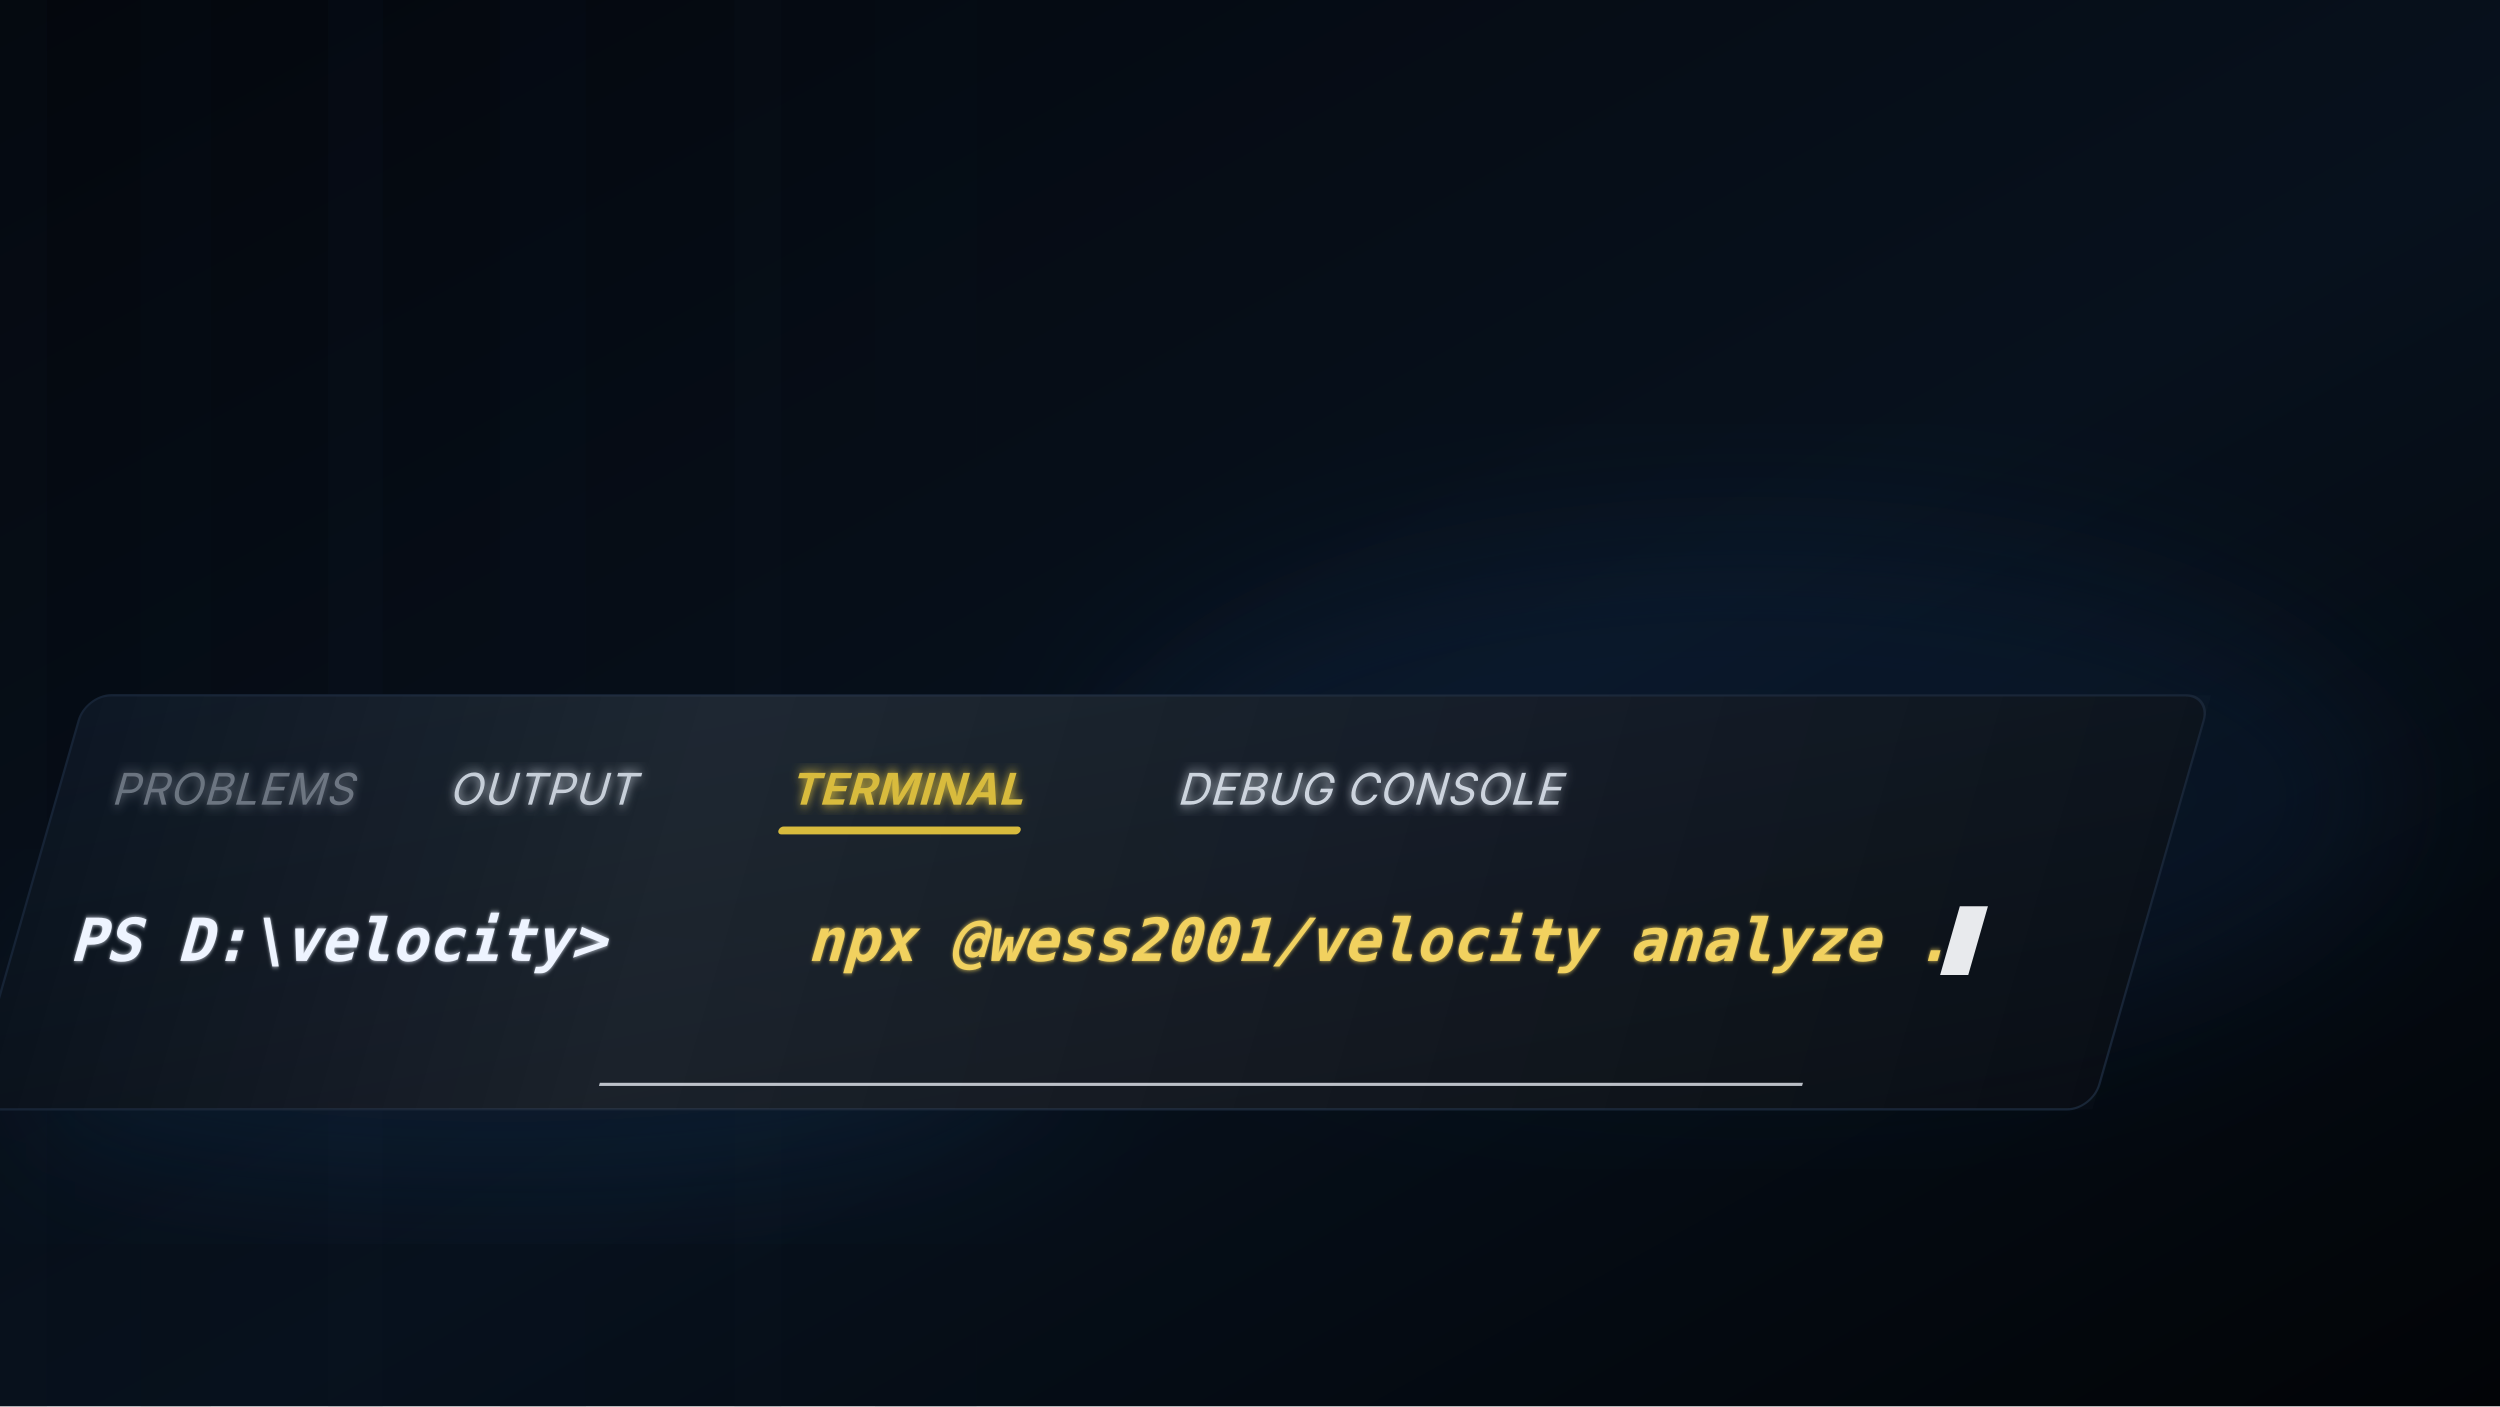
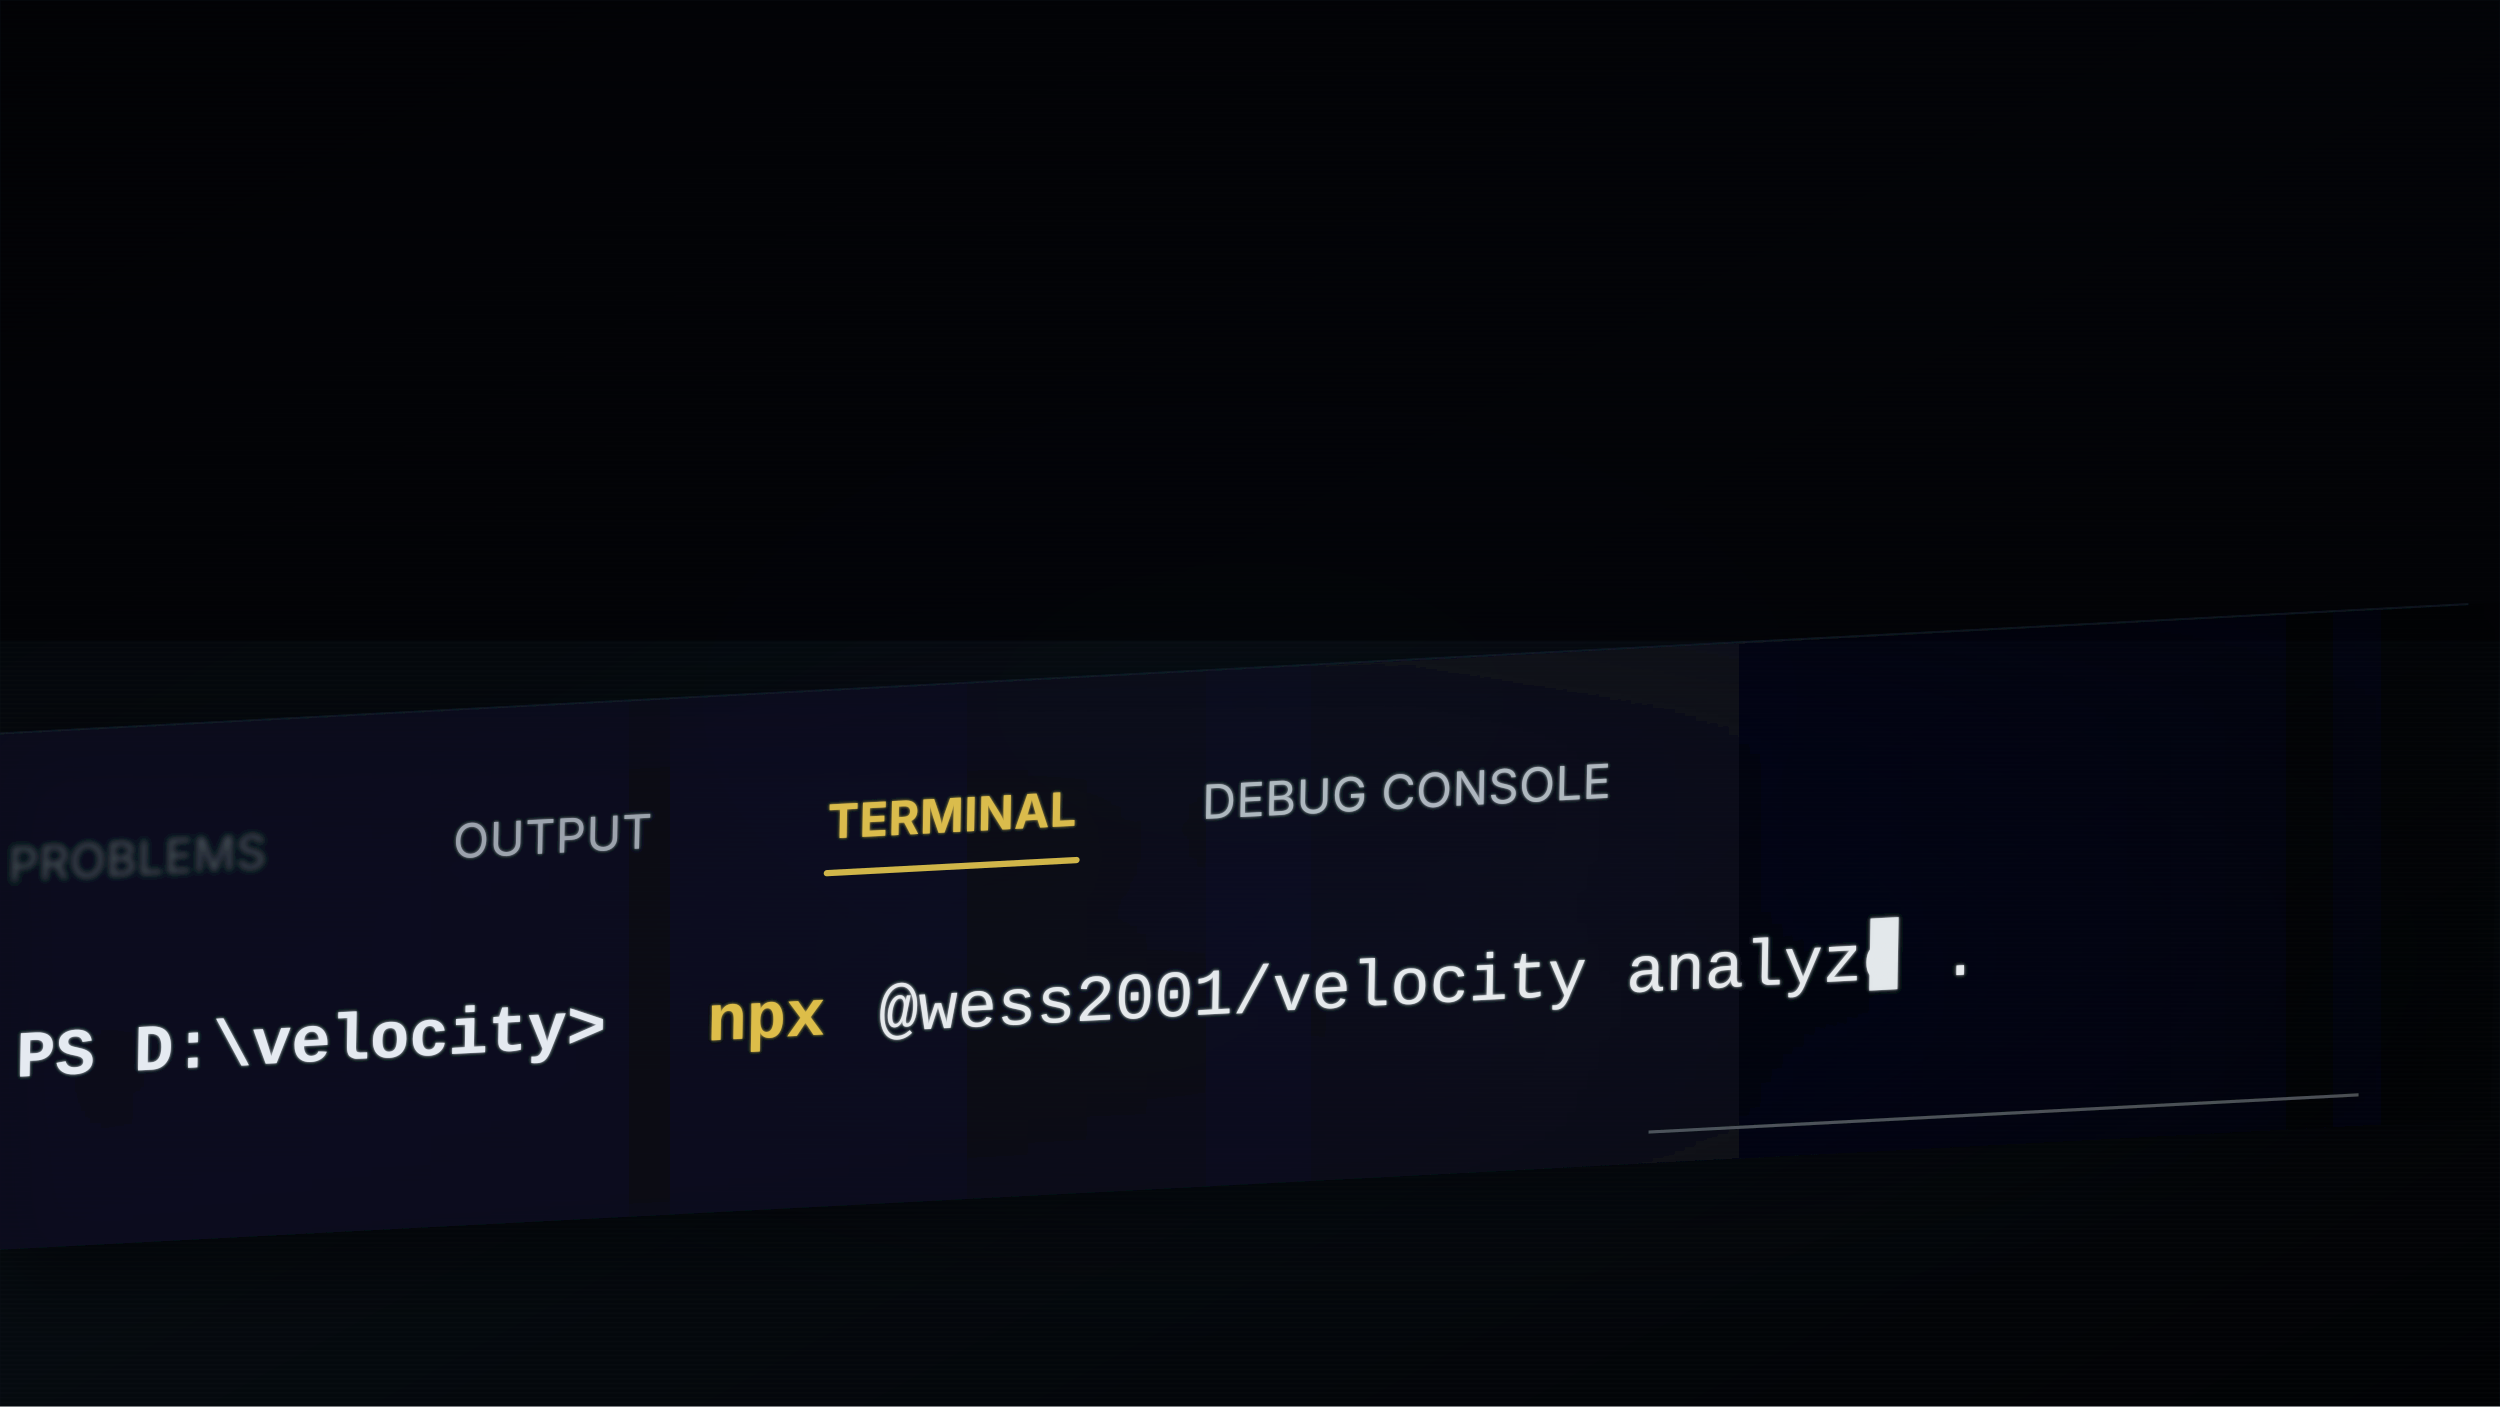
<svg xmlns="http://www.w3.org/2000/svg" viewBox="0 0 1600 900" role="img" aria-labelledby="title desc">
  <defs>
    <linearGradient id="bg" x1="0" y1="0" x2="1" y2="1">
-       <stop offset="0%" stop-color="#04070d" />
-       <stop offset="55%" stop-color="#07111d" />
-       <stop offset="100%" stop-color="#020407" />
+       <stop offset="0" stop-color="#020407" />
+       <stop offset="0.48" stop-color="#050a10" />
+       <stop offset="1" stop-color="#010204" />
    </linearGradient>
-     <linearGradient id="panel" x1="0" y1="0" x2="1" y2="1">
-       <stop offset="0%" stop-color="#0e1825" stop-opacity="0.96" />
-       <stop offset="100%" stop-color="#060a11" stop-opacity="0.96" />
+     <radialGradient id="blueGlow" cx="50%" cy="50%" r="50%">
+       <stop offset="0" stop-color="#0d2740" stop-opacity="0.38" />
+       <stop offset="1" stop-color="#07111d" stop-opacity="0" />
+     </radialGradient>
+     <linearGradient id="terminalFade" x1="0" y1="0" x2="1" y2="0">
+       <stop offset="0" stop-color="#0c1621" stop-opacity="0.72" />
+       <stop offset="0.58" stop-color="#0b141f" stop-opacity="0.62" />
+       <stop offset="1" stop-color="#05090f" stop-opacity="0.22" />
    </linearGradient>
-     <linearGradient id="edge" x1="0" y1="0" x2="1" y2="0">
-       <stop offset="0%" stop-color="#ffffff" stop-opacity="0" />
-       <stop offset="30%" stop-color="#ffffff" stop-opacity="0.3" />
-       <stop offset="100%" stop-color="#ffffff" stop-opacity="0.05" />
-     </linearGradient>
-     <filter id="blurLarge" x="-20%" y="-20%" width="140%" height="140%">
-       <feGaussianBlur stdDeviation="48" />
+     <pattern id="scanlines" width="3" height="3" patternUnits="userSpaceOnUse">
+       <rect width="3" height="1" fill="#ffffff" opacity="0.012" />
+     </pattern>
+     <filter id="soft" x="-30%" y="-30%" width="160%" height="160%">
+       <feGaussianBlur stdDeviation="2.2" />
    </filter>
-     <filter id="softGlow" x="-30%" y="-30%" width="160%" height="160%">
-       <feGaussianBlur stdDeviation="4" result="blur" />
+     <filter id="glow" x="-30%" y="-30%" width="160%" height="160%">
+       <feGaussianBlur stdDeviation="1.2" result="b" />
      <feMerge>
-         <feMergeNode in="blur" />
+         <feMergeNode in="b" />
        <feMergeNode in="SourceGraphic" />
      </feMerge>
    </filter>
-     <filter id="textGlow" x="-20%" y="-20%" width="140%" height="140%">
-       <feGaussianBlur stdDeviation="1.6" result="blur" />
-       <feColorMatrix in="blur" type="matrix" values="1 0 0 0 0  0 1 0 0 0  0 0 1 0 0  0 0 0 0.9 0" />
-       <feMerge>
-         <feMergeNode />
-         <feMergeNode in="SourceGraphic" />
-       </feMerge>
+     <filter id="shadow" x="-20%" y="-20%" width="140%" height="140%">
+       <feDropShadow dx="0" dy="18" stdDeviation="28" flood-color="#000000" flood-opacity="0.7" />
    </filter>
  </defs>
  <rect width="1600" height="900" fill="url(#bg)" />
-   <g opacity="0.2">
-     <rect x="-40" y="0" width="70" height="900" fill="#0a1220" />
-     <rect x="90" y="0" width="45" height="900" fill="#06101b" />
-     <rect x="210" y="0" width="35" height="900" fill="#091522" />
-     <rect x="320" y="0" width="55" height="900" fill="#07111c" />
-     <rect x="470" y="0" width="30" height="900" fill="#09131f" />
-     <rect x="560" y="0" width="65" height="900" fill="#06101a" />
+   <ellipse cx="875" cy="610" rx="720" ry="260" fill="url(#blueGlow)" />
+   <rect width="1600" height="900" fill="url(#scanlines)" opacity="0.9" />
+   <rect x="0" y="0" width="1600" height="410" fill="#010204" opacity="0.74" />
+   <rect x="0" y="0" width="1600" height="900" fill="none" stroke="#0c1118" stroke-width="1" opacity="0.35" />
+   <g transform="translate(-45 40) rotate(-3 800 520) skewX(-4)" filter="url(#shadow)">
+     <rect x="20" y="390" width="1660" height="330" fill="url(#terminalFade)" />
+     <line x1="0" y1="390" x2="1660" y2="390" stroke="#172431" stroke-width="1.3" opacity="0.55" />
+     <g font-family="Inter, Segoe UI, Arial, sans-serif" font-size="30" letter-spacing="0.4">
+       <text x="85" y="485" fill="#d4dbe4" opacity="0.32" filter="url(#soft)">PROBLEMS</text>
+       <text x="370" y="485" fill="#d9e1eb" opacity="0.72" filter="url(#glow)">OUTPUT</text>
+       <text x="610" y="485" fill="#e6c64f" font-weight="700" filter="url(#glow)">TERMINAL</text>
+       <text x="850" y="485" fill="#e0e7ef" opacity="0.8" filter="url(#glow)">DEBUG CONSOLE</text>
+       <rect x="608" y="505" width="164" height="4" rx="2" fill="#e6c64f" opacity="0.95" />
+     </g>
+     <g font-family="Consolas, 'Courier New', monospace" font-size="42" filter="url(#glow)">
+       <text x="92" y="610" fill="#eef4fb" font-weight="700">PS D:\velocity&gt;</text>
+       <text x="535" y="610" fill="#e8c74d" font-weight="700">npx</text>
+       <text x="645" y="610" fill="#f1f5f8">@wess2001/velocity analyze .</text>
+       <rect x="1280" y="571" width="18" height="46" fill="#eef3f7" opacity="0.96" />
+     </g>
+     <line x1="1140" y1="700" x2="1595" y2="700" stroke="#d8e0e8" stroke-width="2" opacity="0.32" />
  </g>
-   <ellipse cx="1120" cy="510" rx="420" ry="170" fill="#173b6c" opacity="0.18" filter="url(#blurLarge)" />
-   <ellipse cx="320" cy="670" rx="360" ry="90" fill="#1c4774" opacity="0.2" filter="url(#blurLarge)" />
-   <g transform="translate(55 445) skewX(-16)">
-     <rect x="0" y="0" rx="16" ry="16" width="1360" height="265" fill="url(#panel)" stroke="#162335" stroke-width="1.5" />
-     <rect x="0" y="0" width="1360" height="265" fill="url(#edge)" opacity="0.25" />
-     <g font-family="Inter, Segoe UI, Arial, sans-serif" font-size="28" letter-spacing="0.5">
-       <text x="36" y="70" fill="#cfd7e4" opacity="0.48" filter="url(#softGlow)">PROBLEMS</text>
-       <text x="252" y="70" fill="#d9e1eb" opacity="0.9" filter="url(#softGlow)">OUTPUT</text>
-       <text x="470" y="70" fill="#d8bb3d" font-weight="700" filter="url(#softGlow)">TERMINAL</text>
-       <text x="718" y="70" fill="#dce4ee" opacity="0.92" filter="url(#softGlow)">DEBUG CONSOLE</text>
-       <rect x="468" y="84" width="155" height="5" rx="2.5" fill="#d8bb3d" />
-     </g>
-     <g font-family="Consolas, Menlo, Monaco, monospace" font-size="38">
-       <text x="38" y="170" fill="#eef4ff" font-weight="700" filter="url(#textGlow)">PS D:\velocity&gt;</text>
-       <text x="510" y="170" fill="#f1d15f" font-weight="700" filter="url(#textGlow)">npx @wess2001/velocity analyze .</text>
-       <rect x="1238" y="135" width="18" height="44" fill="#f2f5f8" opacity="0.95" />
-     </g>
-     <rect x="400" y="248" width="770" height="2" fill="#f3f7ff" opacity="0.75" />
-   </g>
+   <rect x="0" y="0" width="1600" height="900" fill="url(#blueGlow)" opacity="0.05" />
+   <rect x="0" y="0" width="1600" height="900" fill="#000" opacity="0.04" />
</svg>
